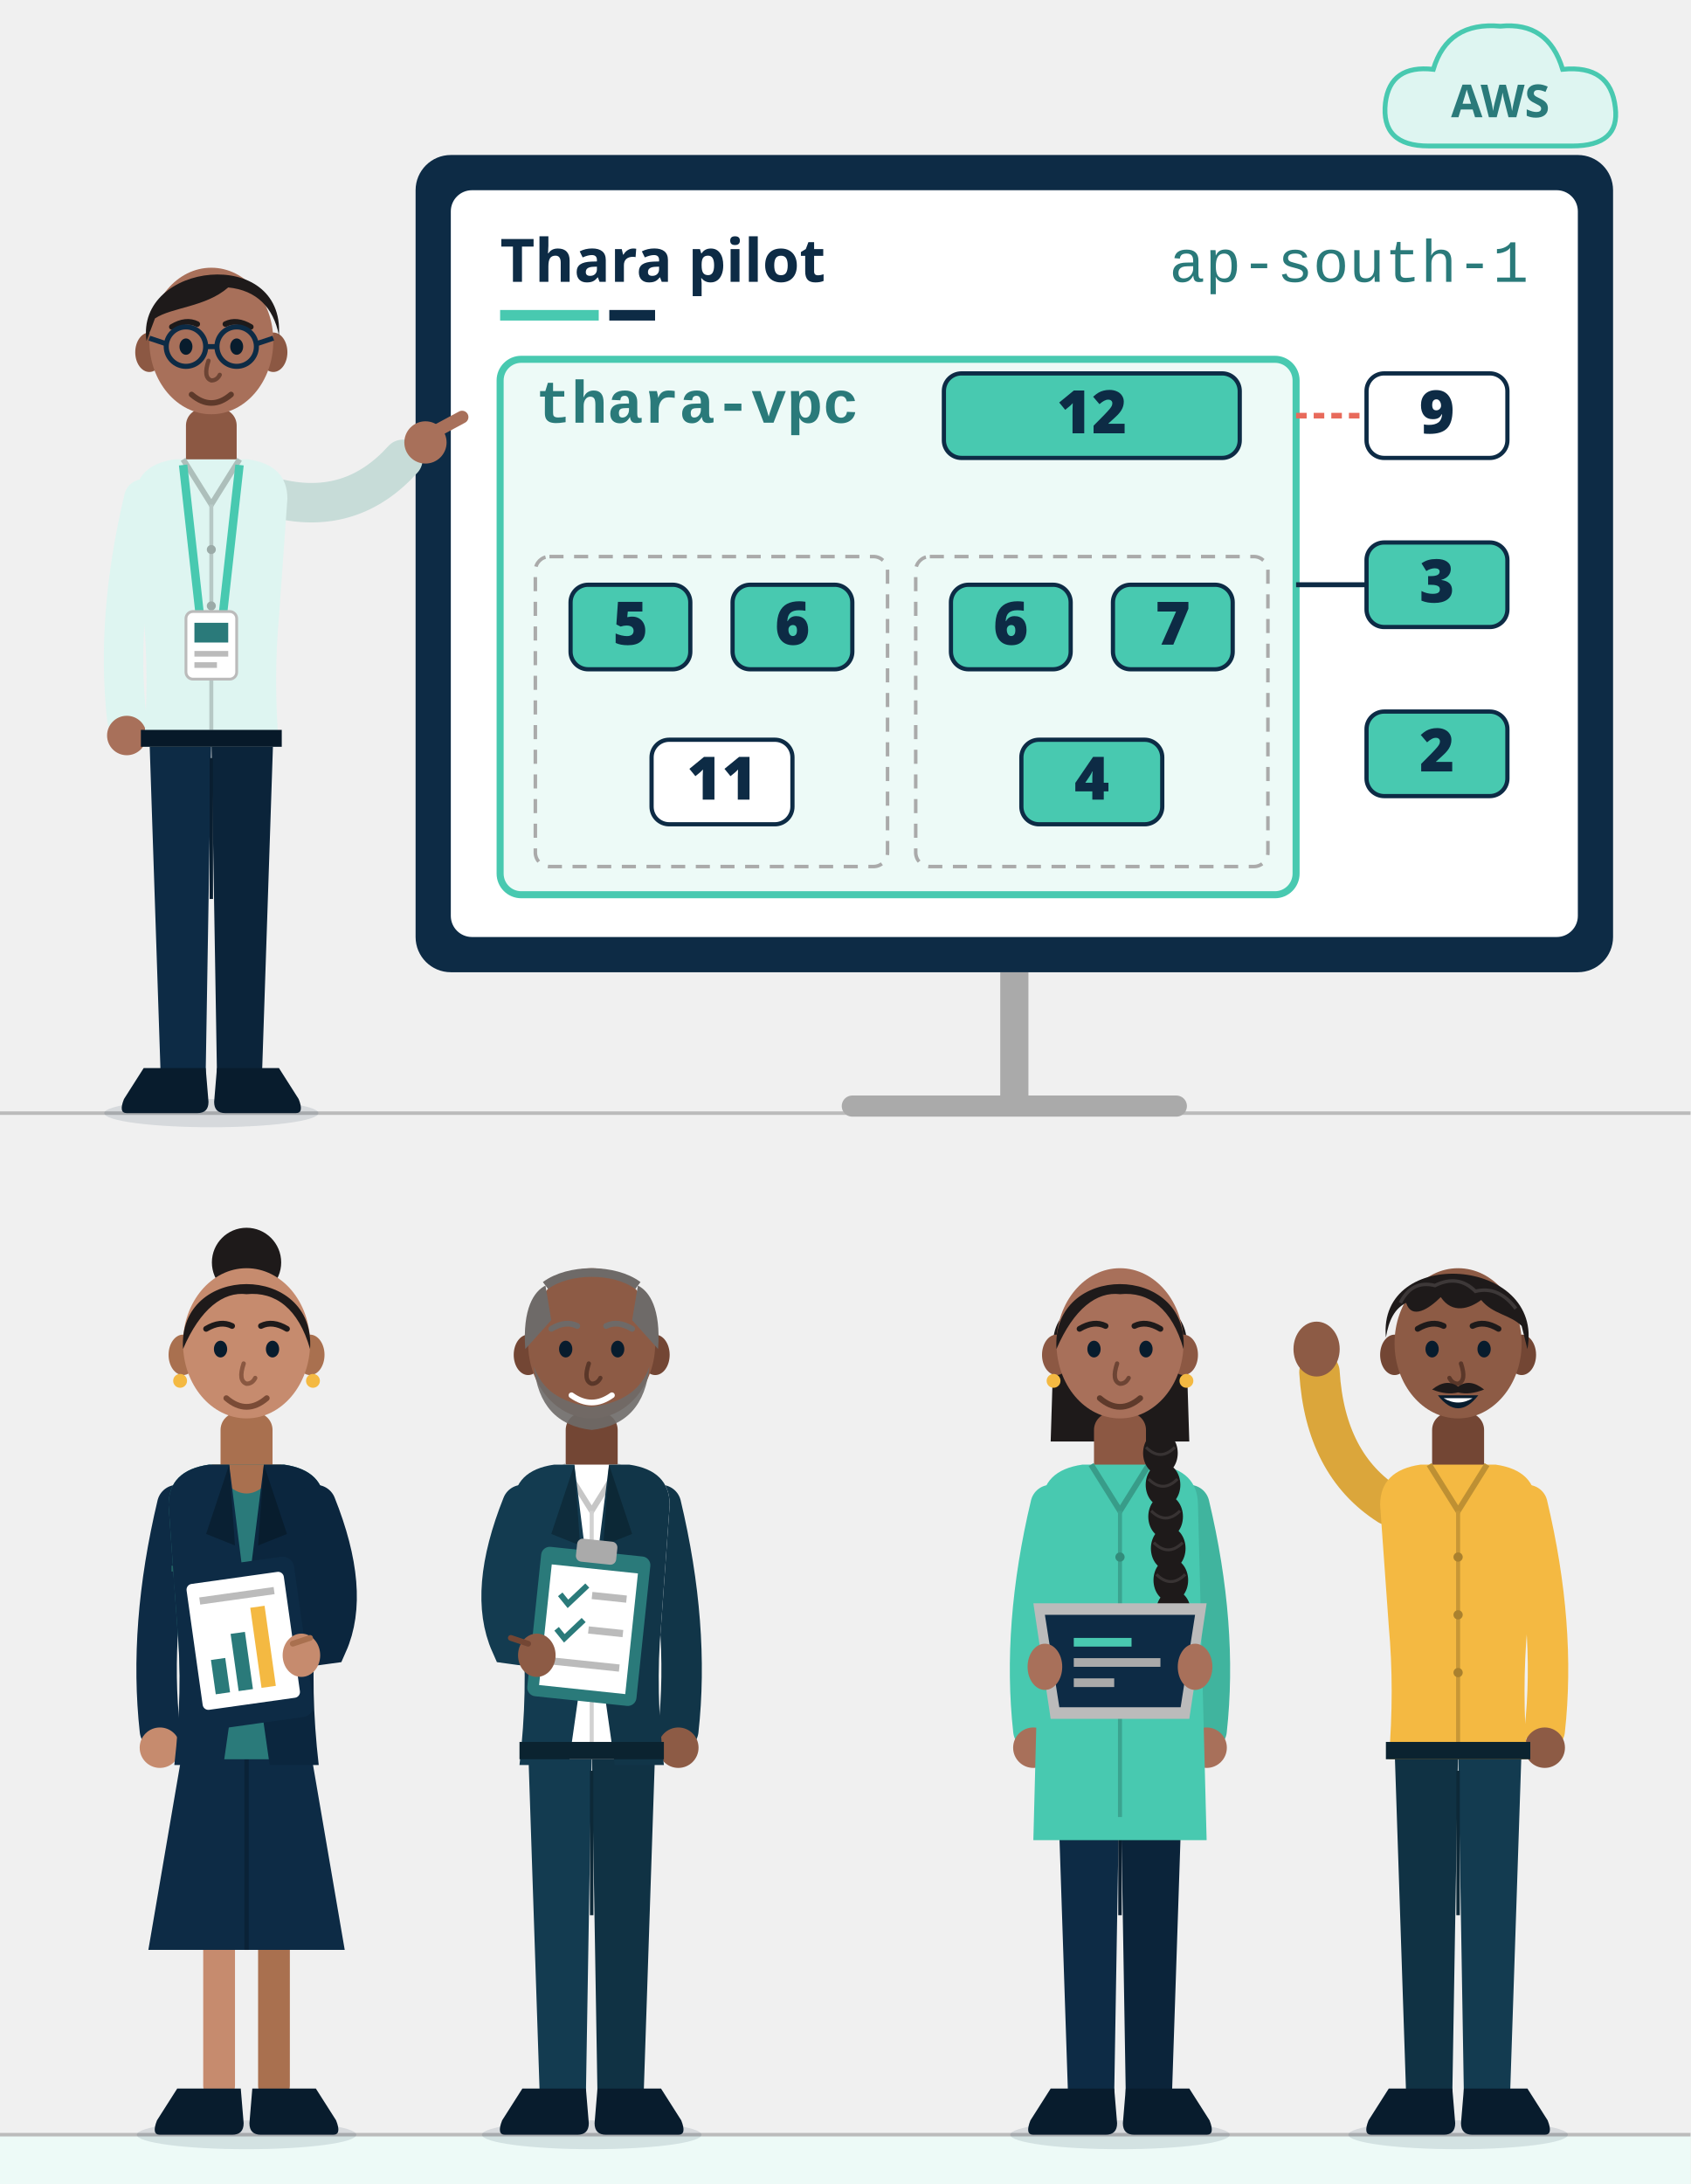
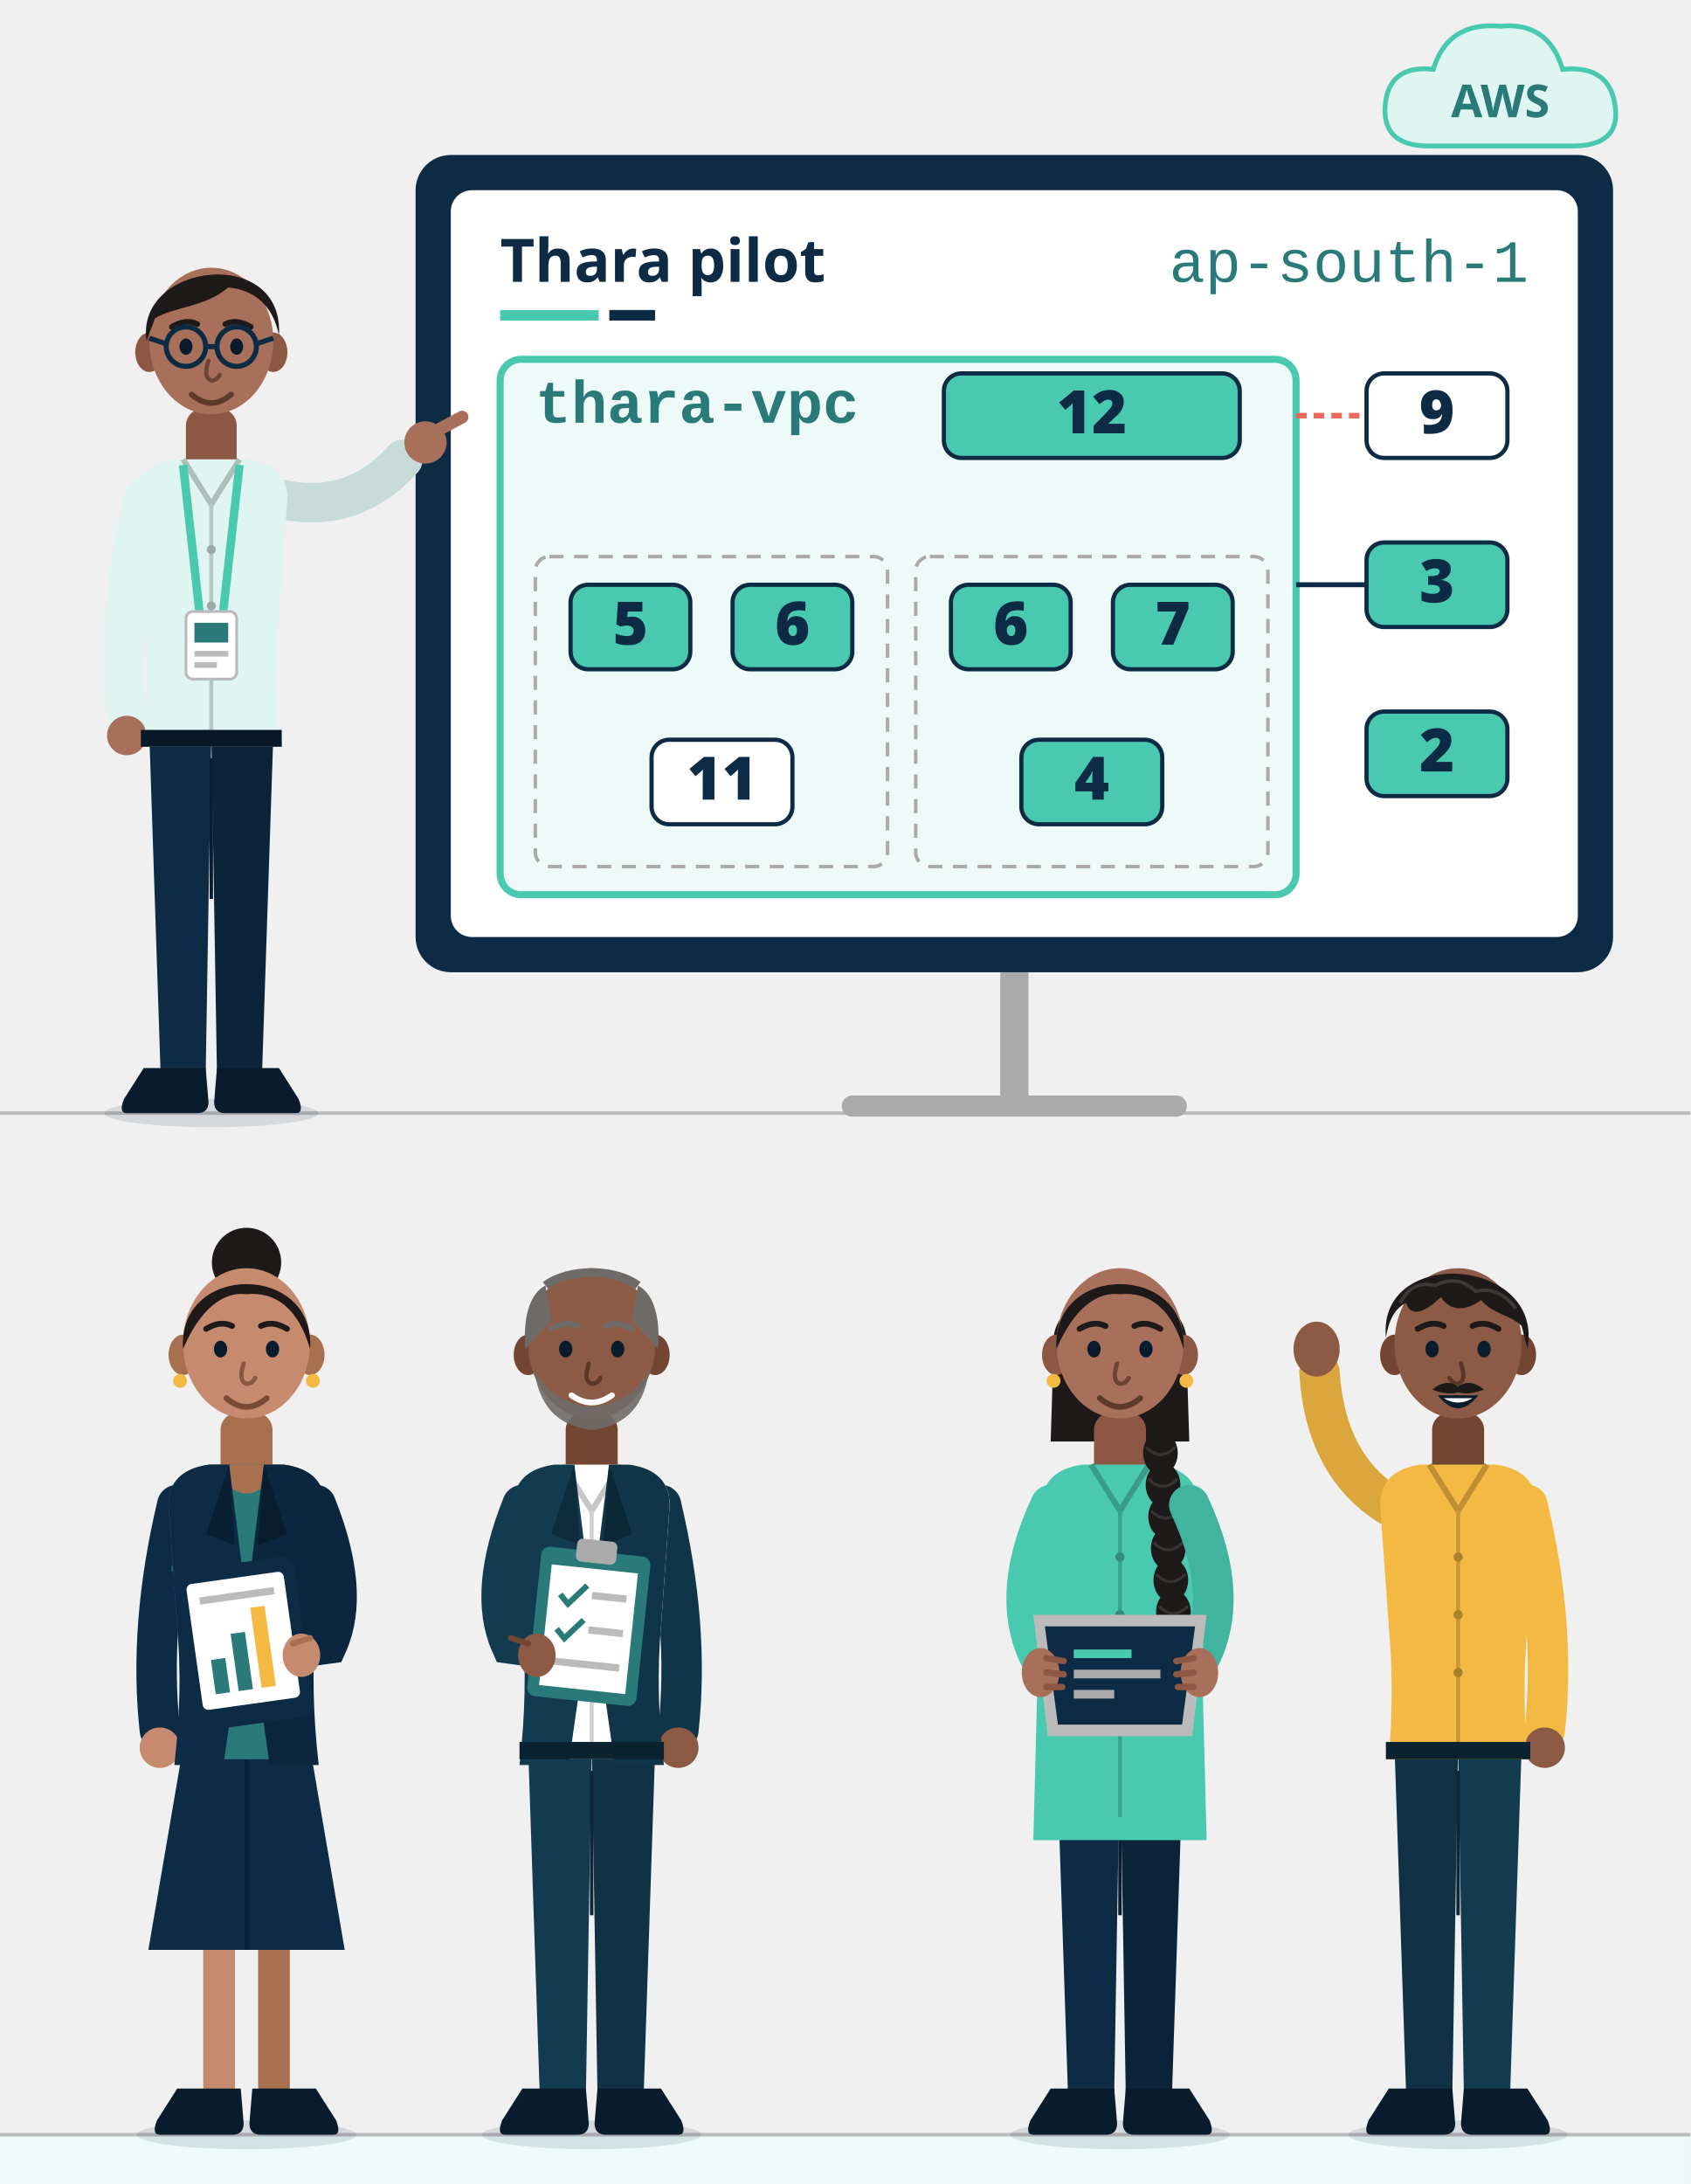
<svg xmlns="http://www.w3.org/2000/svg" data-render-width="358" viewBox="0 0 480 620" role="img" aria-labelledby="heron-t heron-d">
  <rect x="0" y="606" width="480" height="14" fill="#EDFAF7" />
  <path d="M0 606 L480 606" stroke="#BBBBBB" />
  <path d="M0 316 L480 316" stroke="#BBBBBB" />
  <g transform="translate(392 2) scale(0.68)">
    <path d="M20 58 Q0 58 2 40 Q4 24 22 26 Q28 6 50 8 Q70 6 76 26 Q96 24 98 42 Q100 58 80 58 Z" fill="#DEF5F1" stroke="#48C9B0" stroke-width="2" />
    <text x="50" y="46" text-anchor="middle" font-family="Open Sans, Arial, sans-serif" font-size="19" font-weight="700" fill="#2A7A7A">AWS</text>
  </g>
  <rect x="284" y="276" width="8" height="36" fill="#AAAAAA" />
  <path d="M242 314 L334 314" stroke="#AAAAAA" stroke-width="6" stroke-linecap="round" />
  <rect x="118" y="44" width="340" height="232" rx="10" fill="#0D2B45" />
  <rect x="128" y="54" width="320" height="212" rx="6" fill="#FFFFFF" />
  <text x="142" y="80" font-family="Open Sans, Arial, sans-serif" font-size="17" font-weight="700" fill="#0D2B45">Thara pilot</text>
  <text x="434" y="80" text-anchor="end" font-family="Courier New, monospace" font-size="17" fill="#2A7A7A">ap-south-1</text>
  <rect x="142" y="88" width="28" height="3" fill="#48C9B0" />
  <rect x="173" y="88" width="13" height="3" fill="#0D2B45" />
  <rect x="142" y="102" width="226" height="152" rx="6" fill="#EDFAF7" stroke="#48C9B0" stroke-width="2" />
  <text x="152" y="120" font-family="Courier New, monospace" font-size="17" font-weight="700" fill="#2A7A7A">thara-vpc</text>
  <rect x="152" y="158" width="100" height="88" rx="4" fill="none" stroke="#AAAAAA" stroke-dasharray="4 3" />
  <rect x="260" y="158" width="100" height="88" rx="4" fill="none" stroke="#AAAAAA" stroke-dasharray="4 3" />
  <rect x="268" y="106" width="84" height="24" rx="5" fill="#48C9B0" stroke="#0D2B45" stroke-width="1.2" />
  <text x="310" y="123" text-anchor="middle" font-family="Open Sans, Arial, sans-serif" font-size="17" font-weight="800" fill="#0D2B45">12</text>
  <rect x="162" y="166" width="34" height="24" rx="5" fill="#48C9B0" stroke="#0D2B45" stroke-width="1.2" />
  <text x="179" y="183" text-anchor="middle" font-family="Open Sans, Arial, sans-serif" font-size="17" font-weight="800" fill="#0D2B45">5</text>
  <rect x="208" y="166" width="34" height="24" rx="5" fill="#48C9B0" stroke="#0D2B45" stroke-width="1.2" />
  <text x="225" y="183" text-anchor="middle" font-family="Open Sans, Arial, sans-serif" font-size="17" font-weight="800" fill="#0D2B45">6</text>
  <rect x="270" y="166" width="34" height="24" rx="5" fill="#48C9B0" stroke="#0D2B45" stroke-width="1.2" />
  <text x="287" y="183" text-anchor="middle" font-family="Open Sans, Arial, sans-serif" font-size="17" font-weight="800" fill="#0D2B45">6</text>
  <rect x="316" y="166" width="34" height="24" rx="5" fill="#48C9B0" stroke="#0D2B45" stroke-width="1.2" />
  <text x="333" y="183" text-anchor="middle" font-family="Open Sans, Arial, sans-serif" font-size="17" font-weight="800" fill="#0D2B45">7</text>
  <rect x="185" y="210" width="40" height="24" rx="5" fill="#FFFFFF" stroke="#0D2B45" stroke-width="1.2" />
  <text x="205" y="227" text-anchor="middle" font-family="Open Sans, Arial, sans-serif" font-size="17" font-weight="800" fill="#0D2B45">11</text>
  <rect x="290" y="210" width="40" height="24" rx="5" fill="#48C9B0" stroke="#0D2B45" stroke-width="1.2" />
  <text x="310" y="227" text-anchor="middle" font-family="Open Sans, Arial, sans-serif" font-size="17" font-weight="800" fill="#0D2B45">4</text>
  <rect x="388" y="106" width="40" height="24" rx="5" fill="#FFFFFF" stroke="#0D2B45" stroke-width="1.2" />
  <text x="408" y="123" text-anchor="middle" font-family="Open Sans, Arial, sans-serif" font-size="17" font-weight="800" fill="#0D2B45">9</text>
  <rect x="388" y="154" width="40" height="24" rx="5" fill="#48C9B0" stroke="#0D2B45" stroke-width="1.2" />
  <text x="408" y="171" text-anchor="middle" font-family="Open Sans, Arial, sans-serif" font-size="17" font-weight="800" fill="#0D2B45">3</text>
  <rect x="388" y="202" width="40" height="24" rx="5" fill="#48C9B0" stroke="#0D2B45" stroke-width="1.2" />
  <text x="408" y="219" text-anchor="middle" font-family="Open Sans, Arial, sans-serif" font-size="17" font-weight="800" fill="#0D2B45">2</text>
  <path d="M368 166 L388 166" stroke="#0D2B45" stroke-width="1.4" />
  <path d="M368 118 L388 118" stroke="#E86A5B" stroke-width="1.6" stroke-dasharray="3 2" />
  <g transform="translate(12.0 63.2) scale(0.8)">
    <ellipse cx="60" cy="316" rx="38" ry="5" fill="#0D2B45" opacity=".12" />
    <path d="M38 182 L60 182 L58 302 L42 302 Z" fill="#0D2B45" />
    <path d="M60 182 L82 182 L78 302 L62 302 Z" fill="#0B243A" />
    <path d="M60 190 L60 240" stroke="#091E30" stroke-width="1.2" />
    <path d="M36 300 L58 300 L59 312 Q59 316 55 316 L30 316 Q27 316 29 311 Z" fill="#081C2D" />
    <path d="M62 300 L84 300 L91 311 Q93 316 90 316 L65 316 Q61 316 61 312 Z" fill="#081C2D" />
    <path d="M36 98 Q26 140 30 176" stroke="#DEF5F1" stroke-width="14" stroke-linecap="round" fill="none" />
    <circle cx="30" cy="182" r="7" fill="#A8705A" />
    <path d="M84 98 Q110 104 128 84" stroke="#C7DCD8" stroke-width="14" stroke-linecap="round" fill="none" />
    <circle cx="136" cy="78" r="7.5" fill="#A8705A" />
    <path d="M136 76 L149 69" stroke="#A8705A" stroke-width="4.5" stroke-linecap="round" />
    <rect x="51" y="66" width="18" height="24" rx="6" fill="#8C5843" />
    <path d="M33 98 Q33 86 47 84 L73 84 Q87 86 87 98 L84 140 Q82 162 84 186 L36 186 Q38 162 36 140 Z" fill="#DEF5F1" />
    <path d="M50 84 L60 100 L70 84" fill="none" stroke="#ADBFBB" stroke-width="2" />
    <path d="M60 100 L60 180" stroke="#B6C8C5" stroke-width="1.4" />
    <circle cx="60" cy="116" r="1.6" fill="#9BABA8" />
    <circle cx="60" cy="136" r="1.6" fill="#9BABA8" />
    <circle cx="60" cy="156" r="1.6" fill="#9BABA8" />
    <rect x="35" y="180" width="50" height="6" fill="#071929" />
    <path d="M50 86 L56 140 M70 86 L64 140" stroke="#48C9B0" stroke-width="3" />
    <rect x="51" y="138" width="18" height="24" rx="2.5" fill="#FFFFFF" stroke="#BBBBBB" stroke-width="1" />
    <rect x="54" y="142" width="12" height="7" fill="#2A7A7A" />
    <rect x="54" y="152" width="12" height="2" fill="#BBBBBB" />
    <rect x="54" y="156" width="8" height="2" fill="#BBBBBB" />
    <ellipse cx="38" cy="46" rx="5" ry="7" fill="#8C5843" />
    <ellipse cx="82" cy="46" rx="5" ry="7" fill="#8C5843" />
    <ellipse cx="60" cy="42" rx="22" ry="26" fill="#A8705A" />
    <path d="M37 42 C33 14 86 8 84 40 C82 30 76 24 66 23 C58 30 46 30 40 34 Z" fill="#1E1A1A" />
    <ellipse cx="51" cy="44" rx="2.3" ry="2.9" fill="#081C2D" />
    <ellipse cx="69" cy="44" rx="2.3" ry="2.9" fill="#081C2D" />
    <path d="M46 37 Q51 34 55 36 M65 36 Q69 34 74 37" stroke="#1E1A1A" stroke-width="2" fill="none" stroke-linecap="round" />
    <path d="M59 49 Q57 55 60 56 Q62 56 63 54" stroke="#5E3A2B" stroke-width="1.5" fill="none" stroke-linecap="round" opacity=".8" />
    <path d="M53 61 Q60 67 67 61" stroke="#5E3A2B" stroke-width="2" fill="none" stroke-linecap="round" />
    <circle cx="51" cy="44" r="7" fill="none" stroke="#0D2B45" stroke-width="1.8" />
    <circle cx="69" cy="44" r="7" fill="none" stroke="#0D2B45" stroke-width="1.8" />
    <path d="M58 44 L62 44 M44 43 L38 41 M76 43 L82 41" stroke="#0D2B45" stroke-width="1.8" />
  </g>
  <g transform="translate(20.8 346.9) scale(0.82)">
    <ellipse cx="60" cy="316" rx="38" ry="5" fill="#0D2B45" opacity=".12" />
    <rect x="45" y="236" width="11" height="68" rx="5" fill="#C68B6E" />
    <rect x="64" y="236" width="11" height="68" rx="5" fill="#A9704F" />
    <path d="M38 182 L82 182 L94 252 L26 252 Z" fill="#0D2B45" />
    <path d="M60 186 L60 252" stroke="#0A2237" stroke-width="1.5" />
    <path d="M36 300 L58 300 L59 312 Q59 316 55 316 L30 316 Q27 316 29 311 Z" fill="#081C2D" />
    <path d="M62 300 L84 300 L91 311 Q93 316 90 316 L65 316 Q61 316 61 312 Z" fill="#081C2D" />
    <circle cx="60" cy="14" r="12" fill="#1E1A1A" />
    <path d="M36 98 Q26 140 30 176" stroke="#0D2B45" stroke-width="14" stroke-linecap="round" fill="none" />
    <circle cx="30" cy="182" r="7" fill="#C68B6E" />
    <rect x="51" y="66" width="18" height="24" rx="6" fill="#A9704F" />
    <path d="M33 98 Q33 86 47 84 L73 84 Q87 86 87 98 L84 140 Q82 162 84 186 L36 186 Q38 162 36 140 Z" fill="#2A7A7A" />
    <path d="M48 84 Q60 104 72 84" fill="#A9704F" />
    <path d="M34 120 L86 120" stroke="#226464" stroke-width="2" />
    <path d="M33 98 Q33 86 47 84 L54 84 L60 132 L52 188 L35 188 Q38 162 36 140 Z" fill="#0D2B45" />
    <path d="M87 98 Q87 86 73 84 L66 84 L60 132 L68 188 L85 188 Q82 162 84 140 Z" fill="#0B263E" />
    <path d="M54 84 L46 108 L56 112 Z" fill="#092033" />
    <path d="M66 84 L74 108 L64 112 Z" fill="#081D2E" />
    <circle cx="57" cy="160" r="2" fill="#071929" />
    <path d="M84 98 Q96 128 88 146 Q60 150 56 140" stroke="#0B263E" stroke-width="14" stroke-linecap="round" fill="none" />
    <circle cx="54" cy="138" r="7.5" fill="#C68B6E" />
    <g transform="rotate(-8 59 146)">
      <rect x="38" y="118" width="42" height="56" rx="4" fill="#0D2B45" />
      <rect x="42" y="123" width="34" height="44" rx="2" fill="#FFFFFF" />
      <rect x="47" y="150" width="5" height="12" fill="#2A7A7A" />
      <rect x="55" y="142" width="5" height="20" fill="#2A7A7A" />
      <rect x="63" y="134" width="5" height="28" fill="#F4B942" />
      <rect x="46" y="128" width="26" height="2.5" fill="#BBBBBB" />
    </g>
    <ellipse cx="79" cy="150" rx="6.5" ry="7.5" fill="#C68B6E" />
    <path d="M76 146 l6 -2" stroke="#A9704F" stroke-width="2" stroke-linecap="round" />
    <ellipse cx="38" cy="46" rx="5" ry="7" fill="#A9704F" />
    <ellipse cx="82" cy="46" rx="5" ry="7" fill="#A9704F" />
    <ellipse cx="60" cy="42" rx="22" ry="26" fill="#C68B6E" />
    <circle cx="37" cy="55" r="2.4" fill="#F4B942" />
    <circle cx="83" cy="55" r="2.4" fill="#F4B942" />
    <path d="M38 44 C36 14 84 14 82 44 C78 30 70 24 60 25 C52 24 44 30 38 44 Z" fill="#1E1A1A" />
    <ellipse cx="51" cy="44" rx="2.3" ry="2.9" fill="#081C2D" />
    <ellipse cx="69" cy="44" rx="2.3" ry="2.9" fill="#081C2D" />
    <path d="M46 37 Q51 34 55 36 M65 36 Q69 34 74 37" stroke="#1E1A1A" stroke-width="2" fill="none" stroke-linecap="round" />
    <path d="M59 49 Q57 55 60 56 Q62 56 63 54" stroke="#7A4B36" stroke-width="1.5" fill="none" stroke-linecap="round" opacity=".8" />
    <path d="M53 61 Q60 67 67 61" stroke="#7A4B36" stroke-width="2" fill="none" stroke-linecap="round" />
  </g>
  <g transform="translate(118.8 346.9) scale(0.82)">
    <ellipse cx="60" cy="316" rx="38" ry="5" fill="#0D2B45" opacity=".12" />
    <path d="M38 182 L60 182 L58 302 L42 302 Z" fill="#133B50" />
    <path d="M60 182 L82 182 L78 302 L62 302 Z" fill="#103244" />
    <path d="M60 190 L60 240" stroke="#0D2938" stroke-width="1.2" />
    <path d="M36 300 L58 300 L59 312 Q59 316 55 316 L30 316 Q27 316 29 311 Z" fill="#081C2D" />
    <path d="M62 300 L84 300 L91 311 Q93 316 90 316 L65 316 Q61 316 61 312 Z" fill="#081C2D" />
    <path d="M84 98 Q94 140 90 176" stroke="#113548" stroke-width="14" stroke-linecap="round" fill="none" />
    <circle cx="90" cy="182" r="7" fill="#8D5B45" />
    <rect x="51" y="66" width="18" height="24" rx="6" fill="#734634" />
    <path d="M33 98 Q33 86 47 84 L73 84 Q87 86 87 98 L84 140 Q82 162 84 186 L36 186 Q38 162 36 140 Z" fill="#FFFFFF" />
    <path d="M50 84 L60 100 L70 84" fill="none" stroke="#C6C6C6" stroke-width="2" />
    <path d="M60 100 L60 180" stroke="#D1D1D1" stroke-width="1.4" />
    <circle cx="60" cy="116" r="1.6" fill="#B2B2B2" />
    <circle cx="60" cy="136" r="1.6" fill="#B2B2B2" />
    <circle cx="60" cy="156" r="1.6" fill="#B2B2B2" />
    <path d="M33 98 Q33 86 47 84 L54 84 L60 132 L52 188 L35 188 Q38 162 36 140 Z" fill="#133B50" />
    <path d="M87 98 Q87 86 73 84 L66 84 L60 132 L68 188 L85 188 Q82 162 84 140 Z" fill="#113548" />
    <path d="M54 84 L46 108 L56 112 Z" fill="#0E2C3C" />
    <path d="M66 84 L74 108 L64 112 Z" fill="#0C2836" />
    <circle cx="57" cy="160" r="2" fill="#0B2330" />
    <rect x="35" y="180" width="50" height="6" fill="#0B2330" />
    <path d="M36 98 Q24 128 32 146 Q60 150 64 140" stroke="#133B50" stroke-width="14" stroke-linecap="round" fill="none" />
    <circle cx="66" cy="138" r="7.5" fill="#8D5B45" />
    <g transform="rotate(6 59 140)">
      <rect x="40" y="114" width="38" height="52" rx="3" fill="#2A7A7A" />
      <rect x="44" y="120" width="30" height="42" fill="#FFFFFF" />
      <rect x="52" y="110" width="14" height="8" rx="2" fill="#AAAAAA" />
      <path d="M48 130 l3 3 l6 -7" stroke="#2A7A7A" stroke-width="2" fill="none" />
      <rect x="59" y="128" width="12" height="2.5" fill="#BBBBBB" />
      <path d="M48 142 l3 3 l6 -7" stroke="#2A7A7A" stroke-width="2" fill="none" />
      <rect x="59" y="140" width="12" height="2.5" fill="#BBBBBB" />
      <rect x="48" y="152" width="23" height="2.5" fill="#BBBBBB" />
    </g>
    <ellipse cx="41" cy="150" rx="6.5" ry="7.5" fill="#8D5B45" />
    <path d="M38 146 l-6 -2" stroke="#734634" stroke-width="2" stroke-linecap="round" />
    <ellipse cx="38" cy="46" rx="5" ry="7" fill="#734634" />
    <ellipse cx="82" cy="46" rx="5" ry="7" fill="#734634" />
    <ellipse cx="60" cy="42" rx="22" ry="26" fill="#8D5B45" />
    <path d="M37 44 C36 30 40 24 44 22 L46 34 Z M83 44 C84 30 80 24 76 22 L74 34 Z" fill="#6E6A68" />
    <path d="M44 22 C52 16 68 16 76 22" stroke="#6E6A68" stroke-width="3" fill="none" />
    <ellipse cx="51" cy="44" rx="2.3" ry="2.9" fill="#081C2D" />
    <ellipse cx="69" cy="44" rx="2.3" ry="2.9" fill="#081C2D" />
    <path d="M46 37 Q51 34 55 36 M65 36 Q69 34 74 37" stroke="#6E6A68" stroke-width="2" fill="none" stroke-linecap="round" />
    <path d="M59 49 Q57 55 60 56 Q62 56 63 54" stroke="#4E2E22" stroke-width="1.5" fill="none" stroke-linecap="round" opacity=".8" />
    <path d="M40 50 Q42 70 60 72 Q78 70 80 50 Q76 62 60 64 Q44 62 40 50 Z" fill="#6E6A68" opacity=".9" />
    <path d="M53 60 Q60 65 67 60" stroke="#FFFFFF" stroke-width="2" fill="none" stroke-linecap="round" />
  </g>
  <g transform="translate(268.8 346.9) scale(0.82)">
    <ellipse cx="60" cy="316" rx="38" ry="5" fill="#0D2B45" opacity=".12" />
    <path d="M38 182 L60 182 L58 302 L42 302 Z" fill="#0D2B45" />
    <path d="M60 182 L82 182 L78 302 L62 302 Z" fill="#0B243A" />
    <path d="M60 190 L60 240" stroke="#091E30" stroke-width="1.2" />
    <path d="M36 300 L58 300 L59 312 Q59 316 55 316 L30 316 Q27 316 29 311 Z" fill="#081C2D" />
    <path d="M62 300 L84 300 L91 311 Q93 316 90 316 L65 316 Q61 316 61 312 Z" fill="#081C2D" />
    <path d="M37 44 C34 18 86 18 83 44 L84 76 L36 76 Z" fill="#1E1A1A" />
-     <path d="M36 98 Q26 140 30 176" stroke="#48C9B0" stroke-width="14" stroke-linecap="round" fill="none" />
-     <circle cx="30" cy="182" r="7" fill="#A8705A" />
-     <path d="M84 98 Q94 140 90 176" stroke="#40B49E" stroke-width="14" stroke-linecap="round" fill="none" />
-     <circle cx="90" cy="182" r="7" fill="#A8705A" />
    <rect x="51" y="66" width="18" height="24" rx="6" fill="#8C5843" />
    <path d="M33 98 Q33 86 47 84 L73 84 Q87 86 87 98 L90 214 L30 214 Z" fill="#48C9B0" />
    <path d="M50 84 L60 100 L70 84" fill="none" stroke="#389C89" stroke-width="2" />
    <path d="M60 100 L60 206" stroke="#3BA490" stroke-width="1.4" />
    <circle cx="60" cy="116" r="1.6" fill="#328C7B" />
    <circle cx="60" cy="136" r="1.6" fill="#328C7B" />
    <circle cx="60" cy="156" r="1.6" fill="#328C7B" />
    <ellipse cx="74.0" cy="80" rx="6" ry="7.5" fill="#1E1A1A" />
    <path d="M69.0 78 Q74.0 83 79.0 78" stroke="#4A4444" stroke-width="1" fill="none" opacity=".6" />
    <ellipse cx="74.9" cy="91" rx="6" ry="7.5" fill="#1E1A1A" />
    <path d="M69.9 89 Q74.9 94 79.9 89" stroke="#4A4444" stroke-width="1" fill="none" opacity=".6" />
    <ellipse cx="75.8" cy="102" rx="6" ry="7.5" fill="#1E1A1A" />
    <path d="M70.8 100 Q75.8 105 80.8 100" stroke="#4A4444" stroke-width="1" fill="none" opacity=".6" />
    <ellipse cx="76.7" cy="113" rx="6" ry="7.5" fill="#1E1A1A" />
    <path d="M71.7 111 Q76.7 116 81.7 111" stroke="#4A4444" stroke-width="1" fill="none" opacity=".6" />
    <ellipse cx="77.6" cy="124" rx="6" ry="7.5" fill="#1E1A1A" />
    <path d="M72.6 122 Q77.6 127 82.6 122" stroke="#4A4444" stroke-width="1" fill="none" opacity=".6" />
    <ellipse cx="78.5" cy="135" rx="6" ry="7.5" fill="#1E1A1A" />
    <path d="M73.5 133 Q78.5 138 83.5 133" stroke="#4A4444" stroke-width="1" fill="none" opacity=".6" />
    <rect x="73" y="140" width="11" height="5" rx="2" fill="#E86A5B" />
    <path d="M75 145 L74 154 M82 145 L84 154" stroke="#1E1A1A" stroke-width="3" stroke-linecap="round" />
-     <path d="M30 132 L90 132 L84 172 L36 172 Z" fill="#BBBBBB" />
-     <path d="M34 136 L86 136 L81 168 L39 168 Z" fill="#0D2B45" />
-     <rect x="44" y="144" width="20" height="3" fill="#48C9B0" />
-     <rect x="44" y="151" width="30" height="3" fill="#AAAAAA" />
-     <rect x="44" y="158" width="14" height="3" fill="#AAAAAA" />
-     <ellipse cx="34" cy="154" rx="6" ry="8" fill="#A8705A" />
-     <ellipse cx="86" cy="154" rx="6" ry="8" fill="#A8705A" />
+     <path d="M36 98 Q21 130 33 152" stroke="#48C9B0" stroke-width="14" stroke-linecap="round" fill="none" />
+     <path d="M84 98 Q99 130 87 152" stroke="#40B49E" stroke-width="14" stroke-linecap="round" fill="none" />
+     <path d="M30 136 L90 136 L85 178 L35 178 Z" fill="#BBBBBB" />
+     <path d="M34 140 L86 140 L81.5 174 L38.5 174 Z" fill="#0D2B45" />
+     <rect x="44" y="148" width="20" height="3" fill="#48C9B0" />
+     <rect x="44" y="155" width="30" height="3" fill="#AAAAAA" />
+     <rect x="44" y="162" width="14" height="3" fill="#AAAAAA" />
+     <ellipse cx="32.5" cy="156" rx="6.5" ry="8.5" fill="#A8705A" />
+     <path d="M34.5 151 l6 1 M34.5 156 l6 0.6 M34.5 161 l5.5 0" stroke="#8C5843" stroke-width="2.2" stroke-linecap="round" />
+     <ellipse cx="87.5" cy="156" rx="6.5" ry="8.5" fill="#A8705A" />
+     <path d="M85.5 151 l-6 1 M85.5 156 l-6 0.6 M85.5 161 l-5.5 0" stroke="#8C5843" stroke-width="2.2" stroke-linecap="round" />
    <ellipse cx="38" cy="46" rx="5" ry="7" fill="#8C5843" />
    <ellipse cx="82" cy="46" rx="5" ry="7" fill="#8C5843" />
    <ellipse cx="60" cy="42" rx="22" ry="26" fill="#A8705A" />
    <circle cx="37" cy="55" r="2.4" fill="#F4B942" />
    <circle cx="83" cy="55" r="2.4" fill="#F4B942" />
    <path d="M38 44 C36 14 84 14 82 44 C78 30 70 24 60 25 C52 24 44 30 38 44 Z" fill="#1E1A1A" />
    <ellipse cx="51" cy="44" rx="2.3" ry="2.9" fill="#081C2D" />
    <ellipse cx="69" cy="44" rx="2.3" ry="2.9" fill="#081C2D" />
    <path d="M46 37 Q51 34 55 36 M65 36 Q69 34 74 37" stroke="#1E1A1A" stroke-width="2" fill="none" stroke-linecap="round" />
    <path d="M59 49 Q57 55 60 56 Q62 56 63 54" stroke="#5E3A2B" stroke-width="1.5" fill="none" stroke-linecap="round" opacity=".8" />
    <path d="M53 61 Q60 67 67 61" stroke="#5E3A2B" stroke-width="2" fill="none" stroke-linecap="round" />
  </g>
  <g transform="translate(414 346.9) scale(-0.82 0.82) translate(-60 0)">
    <ellipse cx="60" cy="316" rx="38" ry="5" fill="#0D2B45" opacity=".12" />
    <path d="M38 182 L60 182 L58 302 L42 302 Z" fill="#133B50" />
    <path d="M60 182 L82 182 L78 302 L62 302 Z" fill="#103244" />
    <path d="M60 190 L60 240" stroke="#0D2938" stroke-width="1.2" />
    <path d="M36 300 L58 300 L59 312 Q59 316 55 316 L30 316 Q27 316 29 311 Z" fill="#081C2D" />
    <path d="M62 300 L84 300 L91 311 Q93 316 90 316 L65 316 Q61 316 61 312 Z" fill="#081C2D" />
    <path d="M36 98 Q26 140 30 176" stroke="#F4B942" stroke-width="14" stroke-linecap="round" fill="none" />
    <circle cx="30" cy="182" r="7" fill="#8D5B45" />
    <path d="M84 98 Q106 84 108 52" stroke="#DBA63B" stroke-width="14" stroke-linecap="round" fill="none" />
    <ellipse cx="109" cy="44" rx="8" ry="9.5" fill="#8D5B45" />
    <rect x="51" y="66" width="18" height="24" rx="6" fill="#734634" />
    <path d="M33 98 Q33 86 47 84 L73 84 Q87 86 87 98 L84 140 Q82 162 84 186 L36 186 Q38 162 36 140 Z" fill="#F4B942" />
    <path d="M50 84 L60 100 L70 84" fill="none" stroke="#BE9033" stroke-width="2" />
    <path d="M60 100 L60 180" stroke="#C89736" stroke-width="1.4" />
    <circle cx="60" cy="116" r="1.6" fill="#AA812E" />
    <circle cx="60" cy="136" r="1.6" fill="#AA812E" />
    <circle cx="60" cy="156" r="1.6" fill="#AA812E" />
    <rect x="35" y="180" width="50" height="6" fill="#0B2330" />
    <ellipse cx="38" cy="46" rx="5" ry="7" fill="#734634" />
    <ellipse cx="82" cy="46" rx="5" ry="7" fill="#734634" />
    <ellipse cx="60" cy="42" rx="22" ry="26" fill="#8D5B45" />
    <path d="M36 44 C30 12 88 8 85 40 C84 34 82 30 78 28 C76 34 70 30 66 26 C62 32 56 30 52 27 C48 32 42 32 38 36 Z" fill="#1E1A1A" />
    <path d="M40 30 Q46 22 54 24 Q60 18 68 22 Q76 20 80 28" stroke="#4A4444" stroke-width="1.2" fill="none" opacity=".7" />
    <ellipse cx="51" cy="44" rx="2.3" ry="2.9" fill="#081C2D" />
    <ellipse cx="69" cy="44" rx="2.3" ry="2.9" fill="#081C2D" />
    <path d="M46 37 Q51 34 55 36 M65 36 Q69 34 74 37" stroke="#1E1A1A" stroke-width="2" fill="none" stroke-linecap="round" />
    <path d="M59 49 Q57 55 60 56 Q62 56 63 54" stroke="#4E2E22" stroke-width="1.5" fill="none" stroke-linecap="round" opacity=".8" />
    <path d="M53 60 Q60 69 67 60 Z" fill="#081C2D" />
    <path d="M55 61 Q60 64 65 61" fill="#FFFFFF" />
    <path d="M51 58 Q56 54 60 57 Q64 54 69 58 Q64 60 60 59 Q56 60 51 58 Z" fill="#1E1A1A" />
  </g>
</svg>
